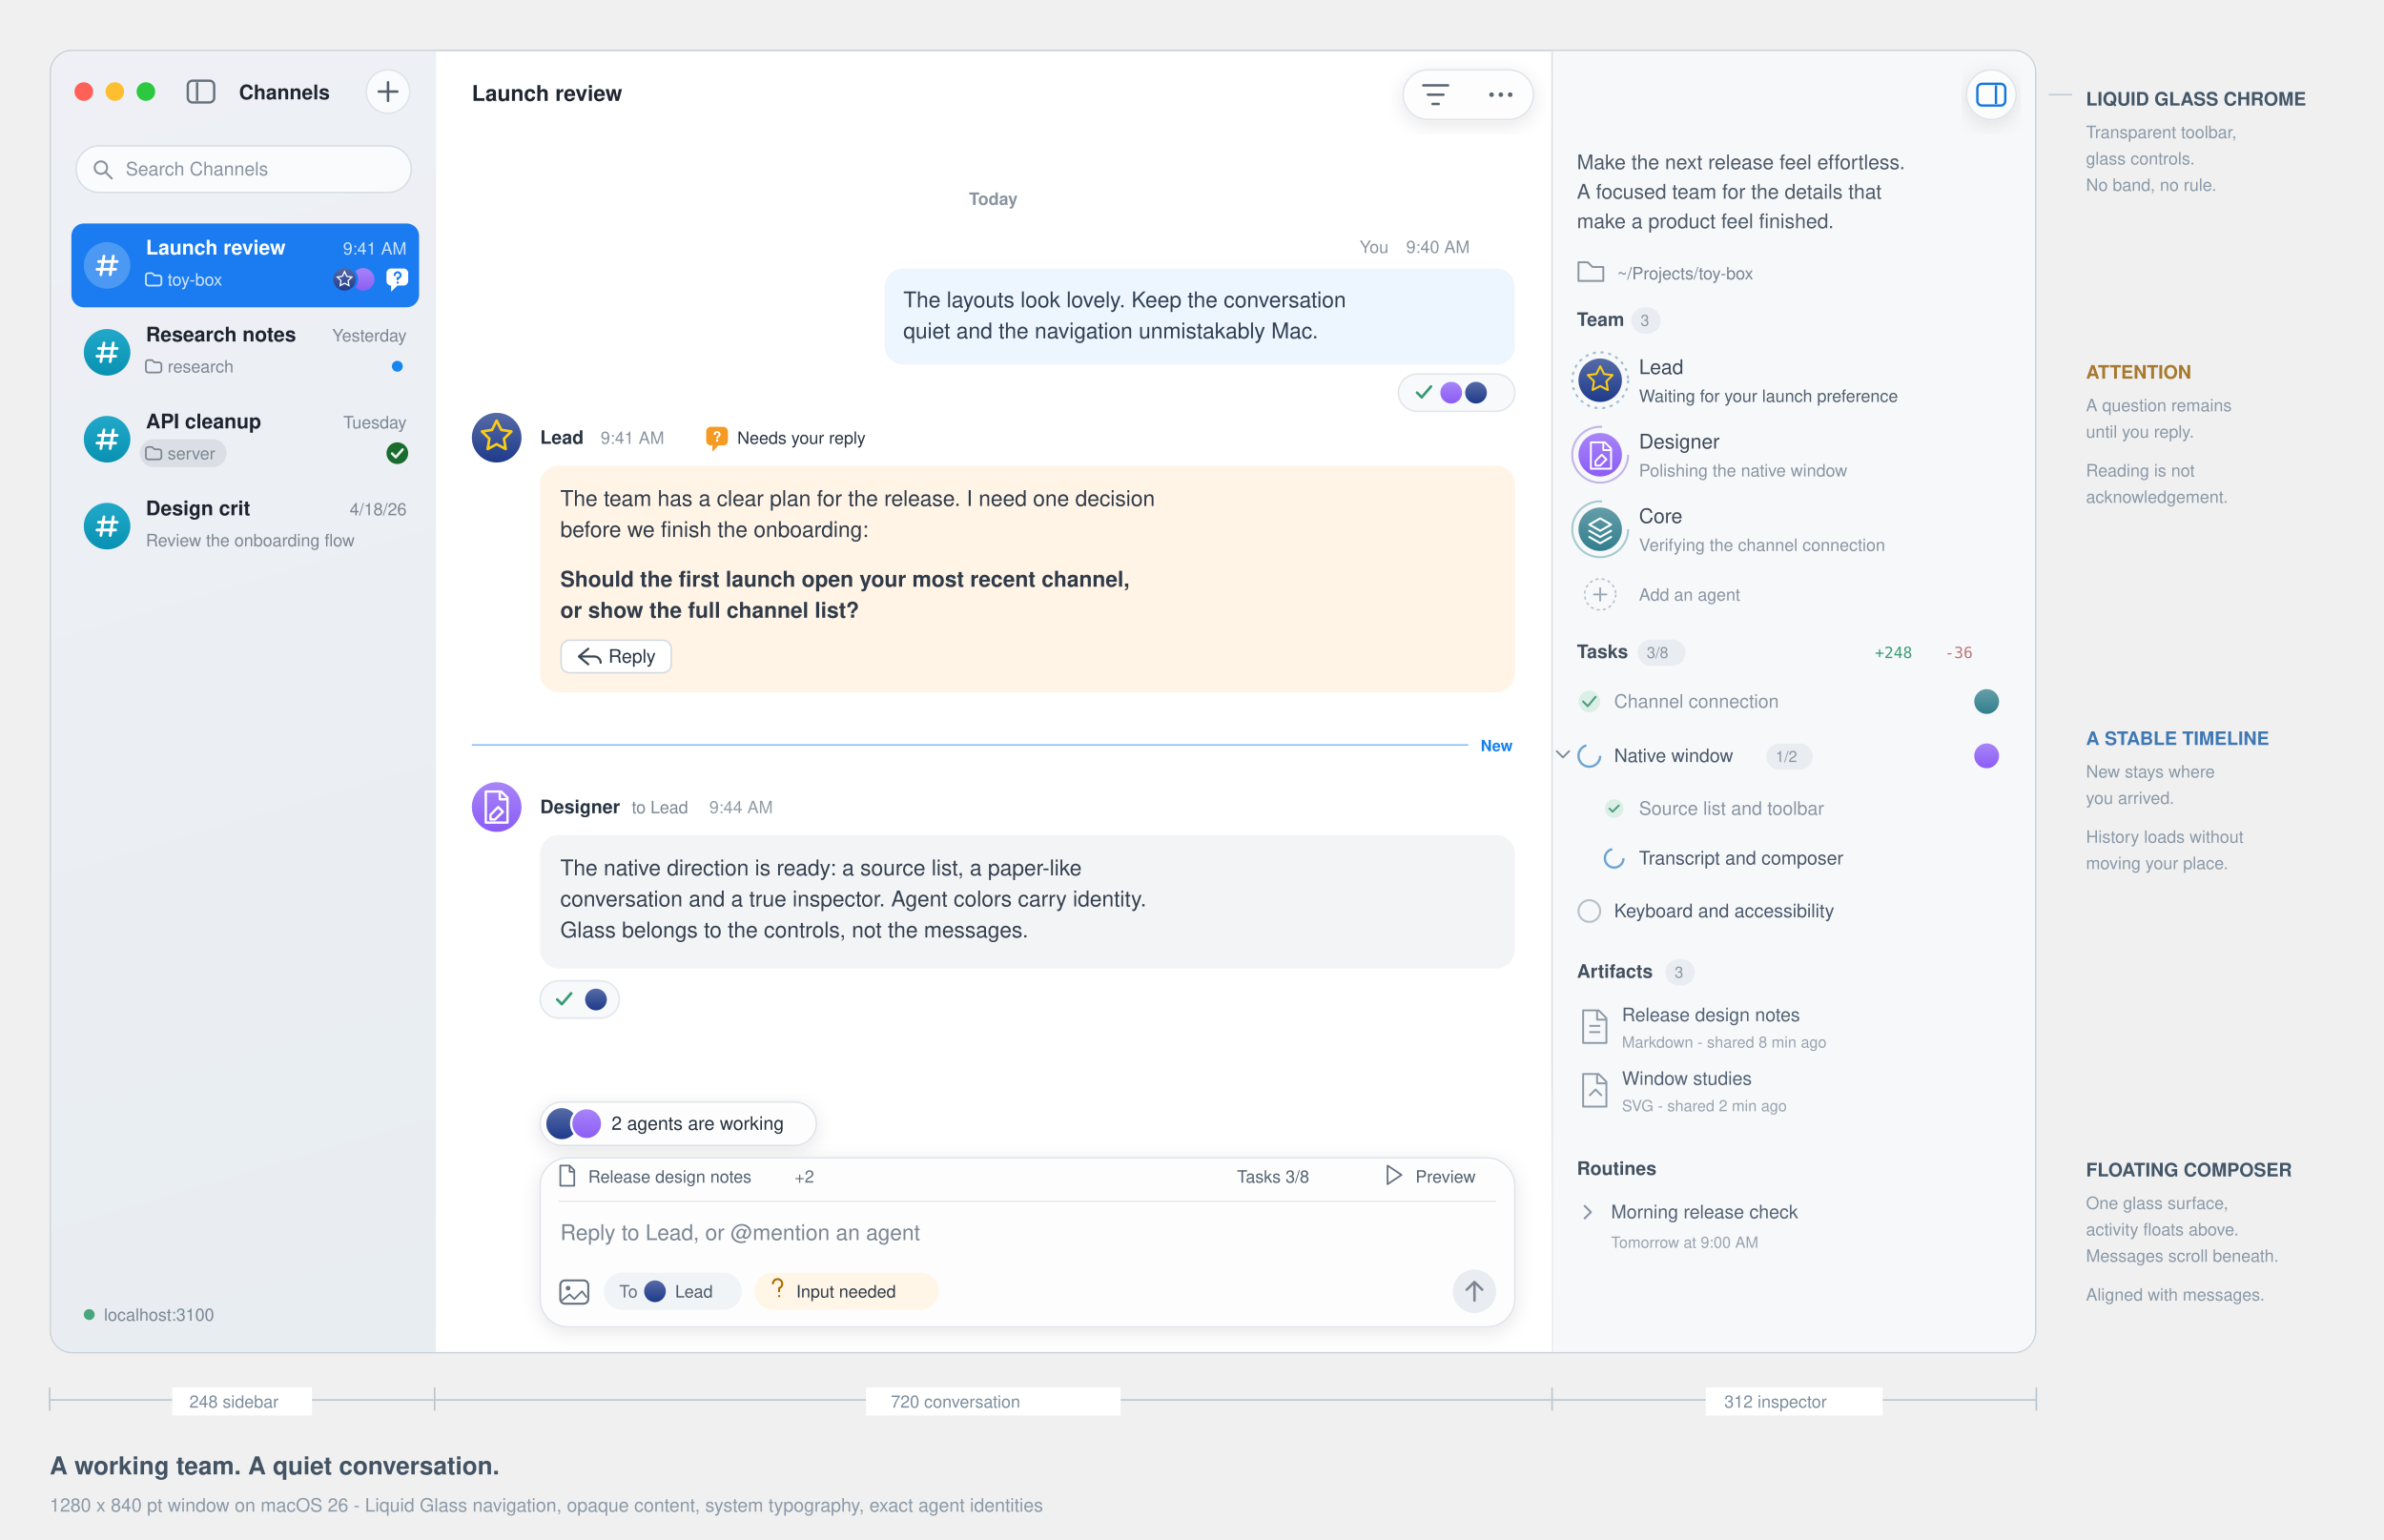
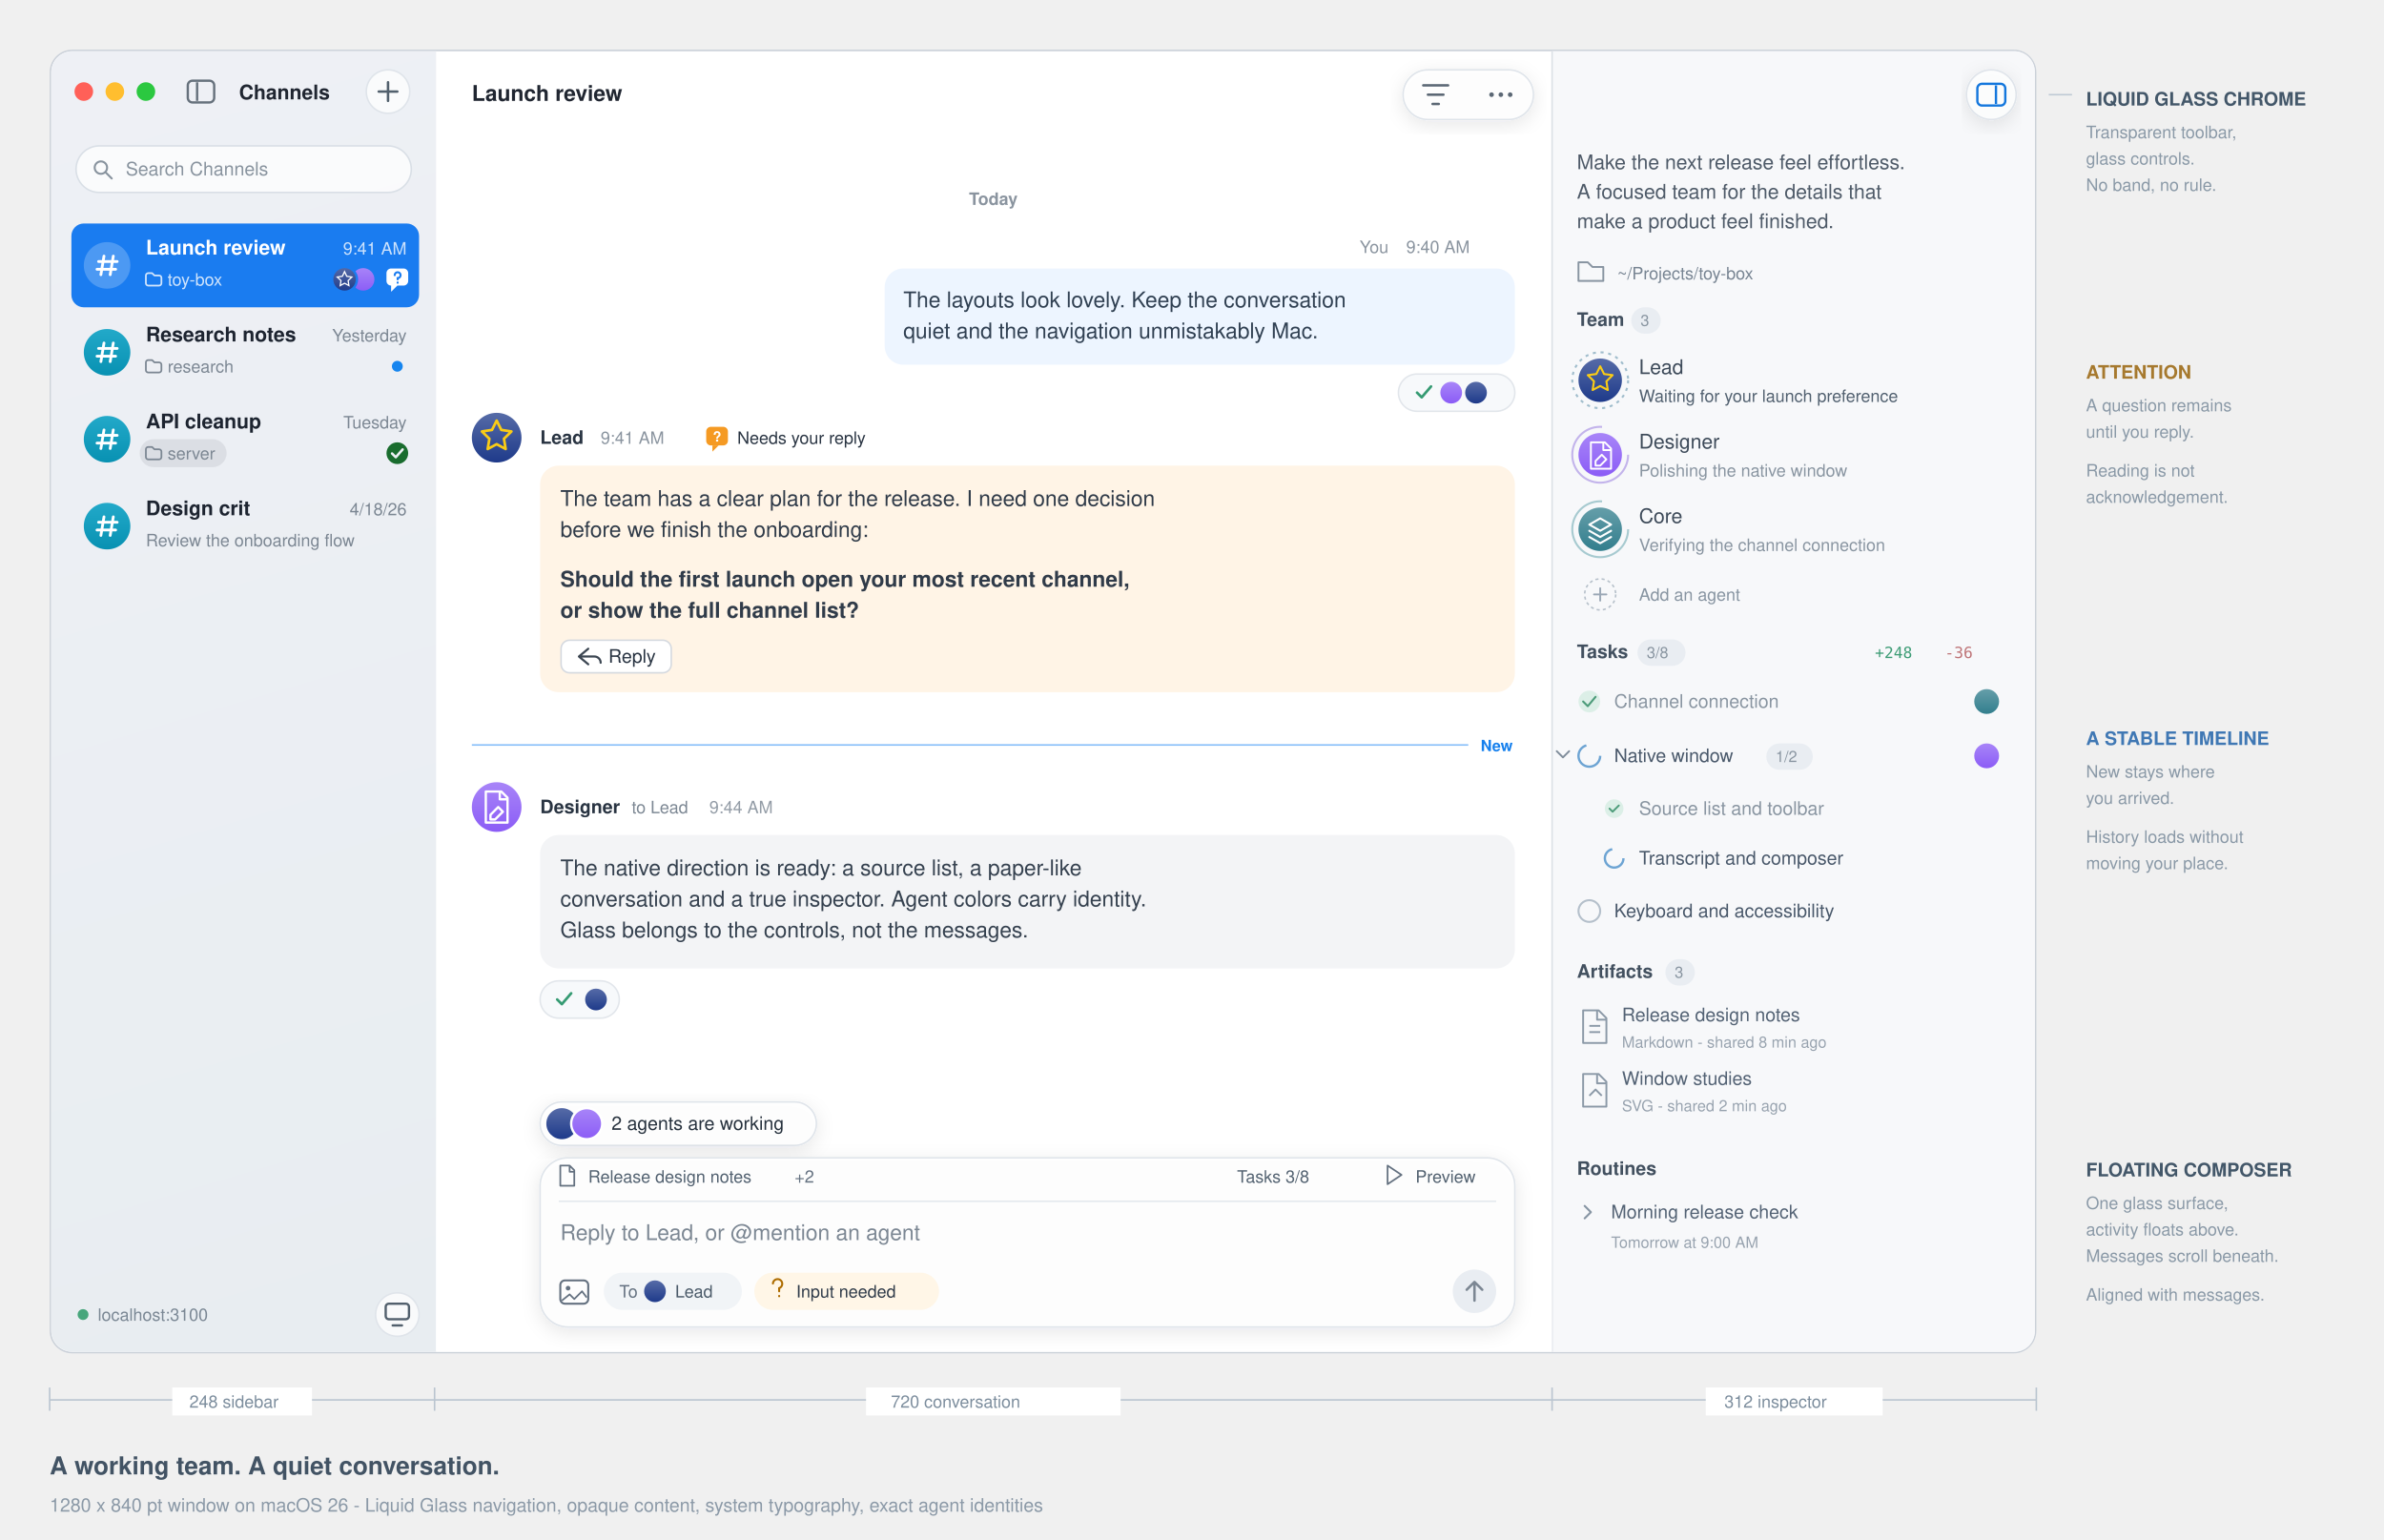
<svg xmlns="http://www.w3.org/2000/svg" viewBox="0 0 1536 992" fill="none" font-family="-apple-system, BlinkMacSystemFont, Helvetica, Arial, sans-serif">
  <defs>
    <linearGradient id="sidebar-material" x1="32" y1="32" x2="280" y2="872" gradientUnits="userSpaceOnUse">
      <stop stop-color="#eef0f5" />
      <stop offset="1" stop-color="#e8edf1" />
    </linearGradient>
    <linearGradient id="bottom-scroll-edge" x1="640" y1="684" x2="640" y2="871" gradientUnits="userSpaceOnUse">
      <stop stop-color="#ffffff" stop-opacity="0" />
      <stop offset=".55" stop-color="#ffffff" stop-opacity=".8" />
      <stop offset="1" stop-color="#ffffff" stop-opacity=".92" />
    </linearGradient>
    <filter id="glass-lift" x="-10%" y="-30%" width="120%" height="160%" color-interpolation-filters="sRGB">
      <feDropShadow dx="0" dy="3" stdDeviation="6" flood-color="#0b1a2b" flood-opacity=".12" />
    </filter>
    <linearGradient id="channel-icon" x1="0" y1="0" x2="0" y2="1">
      <stop stop-color="#22a9c9" />
      <stop offset="1" stop-color="#0891b2" />
    </linearGradient>
    <linearGradient id="avatar-lead" x1="0" y1="0" x2="0" y2="1">
      <stop stop-color="#566ba7" />
      <stop offset="1" stop-color="#1e3a8a" />
    </linearGradient>
    <linearGradient id="avatar-violet" x1="0" y1="0" x2="0" y2="1">
      <stop stop-color="#a885f8" />
      <stop offset="1" stop-color="#8b5cf6" />
    </linearGradient>
    <linearGradient id="avatar-teal" x1="0" y1="0" x2="0" y2="1">
      <stop stop-color="#659ea9" />
      <stop offset="1" stop-color="#327e8d" />
    </linearGradient>
  </defs>
  <g id="native-window">
    <rect x="32.5" y="32.5" width="1279" height="839" rx="14" fill="#ffffff" stroke="#cbd1d9" />
    <path d="M1000 33H1298A13 13 0 0 1 1311 46V858A13 13 0 0 1 1298 871H1000Z" fill="#f7f8fa" />
    <path d="M1000 33V871" stroke="#dce0e6" />
  </g>
  <g id="flush-sidebar">
    <path d="M47 33H281V871H47A14 14 0 0 1 33 857V47A14 14 0 0 1 47 33Z" fill="url(#sidebar-material)" />
  </g>
  <g id="window-controls">
    <circle cx="54" cy="59" r="6" fill="#ff6058" />
    <circle cx="74" cy="59" r="6" fill="#ffbe2f" />
    <circle cx="94" cy="59" r="6" fill="#2bc840" />
    <rect x="121" y="52" width="17" height="14" rx="3" stroke="#66717c" stroke-width="1.5" />
    <path d="M127 53V65" stroke="#66717c" stroke-width="1.5" />
    <text x="154" y="64" fill="#202631" font-size="13" font-weight="600">Channels</text>
    <circle cx="250" cy="59" r="14" fill="#ffffff" fill-opacity=".75" stroke="#dfe4ea" />
    <path d="M250 53V65M244 59H256" stroke="#52606d" stroke-width="1.6" stroke-linecap="round" />
  </g>
  <g id="channel-toolbar">
    <text x="304" y="65" fill="#202631" font-size="14" font-weight="600">Launch review</text>
    <g id="toolbar-glass-group">
      <rect x="904" y="45" width="84" height="32" rx="16" fill="#ffffff" fill-opacity=".78" stroke="#dfe4ea" filter="url(#glass-lift)" />
      <path d="M917 55H933M920 61H930M923 67H927" stroke="#5c6875" stroke-width="1.6" stroke-linecap="round" />
      <circle cx="961" cy="61" r="1.5" fill="#5c6875" />
      <circle cx="967" cy="61" r="1.5" fill="#5c6875" />
      <circle cx="973" cy="61" r="1.5" fill="#5c6875" />
    </g>
    <g id="toolbar-overview-toggle">
      <circle cx="1283" cy="61" r="16" fill="#ffffff" fill-opacity=".78" stroke="#dfe4ea" filter="url(#glass-lift)" />
      <rect x="1274" y="54" width="18" height="14" rx="3" stroke="#1477dd" stroke-width="1.5" />
      <path d="M1286 55V67" stroke="#1477dd" stroke-width="1.5" />
    </g>
  </g>
  <g id="channel-search">
    <rect x="49" y="94" width="216" height="30" rx="15" fill="#ffffff" fill-opacity=".7" stroke="#d9dfe6" />
    <circle cx="65" cy="108" r="4" stroke="#88939e" stroke-width="1.3" />
    <path d="M68 111L72 115" stroke="#88939e" stroke-width="1.3" stroke-linecap="round" />
    <text x="81" y="113" fill="#88939e" font-size="12">Search Channels</text>
  </g>
  <g id="selected-channel-row" transform="translate(5 0)">
    <rect x="41" y="144" width="224" height="54" rx="8" fill="#1a7cf0" />
    <circle cx="64" cy="171" r="15" fill="#ffffff" fill-opacity=".22" />
    <path d="M62 165L60 177M68 165L66 177M58.5 168.5H70.5M57.5 173.5H69.5" stroke="#ffffff" stroke-width="1.8" stroke-linecap="round" />
    <text x="89" y="164" fill="#ffffff" font-size="13" font-weight="600">Launch review</text>
    <text x="257" y="164" fill="#ffffff" fill-opacity=".78" font-size="11" text-anchor="end">9:41 AM</text>
    <path d="M89 177.5A1.5 1.5 0 0 1 90.5 176H93L94.5 177.5H97.5A1.5 1.5 0 0 1 99 179V182.5A1.5 1.5 0 0 1 97.5 184H90.5A1.5 1.5 0 0 1 89 182.5Z" stroke="#ffffff" stroke-opacity=".8" stroke-width="1.1" stroke-linejoin="round" />
    <text x="103" y="184" fill="#ffffff" fill-opacity=".8" font-size="11">toy-box</text>
    <circle cx="229" cy="180" r="8" fill="url(#avatar-violet)" stroke="#1a7cf0" stroke-width="1.5" />
    <circle cx="217" cy="180" r="8" fill="url(#avatar-lead)" stroke="#1a7cf0" stroke-width="1.5" />
    <path d="M217 175L218.4 178L221.7 178.5L219.3 180.8L219.8 184L217 182.5L214.2 184L214.7 180.8L212.3 178.5L215.6 178Z" stroke="#ffffff" stroke-width=".8" />
    <path d="M247 173H255A3 3 0 0 1 258 176V181A3 3 0 0 1 255 184H251L247 188V184A3 3 0 0 1 244 181V176A3 3 0 0 1 247 173Z" fill="#ffffff" />
    <path d="M249.3 177.3A1.9 1.9 0 1 1 251.2 179.2V180M251.2 182V182.2" stroke="#1a7cf0" stroke-width="1.3" stroke-linecap="round" />
  </g>
  <g id="other-channel-rows" transform="translate(5 0)">
    <g id="row-unread">
      <circle cx="64" cy="227" r="15" fill="url(#channel-icon)" />
      <path d="M62 221L60 233M68 221L66 233M58.5 224.5H70.5M57.5 229.5H69.5" stroke="#ffffff" stroke-width="1.8" stroke-linecap="round" />
      <text x="89" y="220" fill="#1d2430" font-size="13" font-weight="600">Research notes</text>
      <text x="257" y="220" fill="#7c8793" font-size="11" text-anchor="end">Yesterday</text>
      <path d="M89 233.5A1.5 1.5 0 0 1 90.5 232H93L94.5 233.5H97.5A1.5 1.5 0 0 1 99 235V238.5A1.5 1.5 0 0 1 97.5 240H90.5A1.5 1.5 0 0 1 89 238.5Z" stroke="#7c8793" stroke-opacity="1" stroke-width="1.1" stroke-linejoin="round" />
      <text x="103" y="240" fill="#7c8793" font-size="11">research</text>
      <circle cx="251" cy="236" r="3.5" fill="#1685ef" />
    </g>
    <g id="row-completed">
      <circle cx="64" cy="283" r="15" fill="url(#channel-icon)" />
      <path d="M62 277L60 289M68 277L66 289M58.5 280.5H70.5M57.5 285.5H69.5" stroke="#ffffff" stroke-width="1.8" stroke-linecap="round" />
      <text x="89" y="276" fill="#1d2430" font-size="13" font-weight="600">API cleanup</text>
      <text x="257" y="276" fill="#7c8793" font-size="11" text-anchor="end">Tuesday</text>
      <rect x="85" y="283" width="56" height="18" rx="9" fill="#1d2430" fill-opacity=".08" />
      <path d="M89 289.5A1.5 1.5 0 0 1 90.5 288H93L94.5 289.5H97.5A1.5 1.5 0 0 1 99 291V294.5A1.5 1.5 0 0 1 97.5 296H90.5A1.5 1.5 0 0 1 89 294.5Z" stroke="#7c8793" stroke-opacity="1" stroke-width="1.1" stroke-linejoin="round" />
      <text x="103" y="296" fill="#7c8793" font-size="11">server</text>
      <circle cx="251" cy="292" r="7" fill="#196c2e" />
      <path d="M247.6 292.2L250 294.6L254.4 289.6" stroke="#eceff4" stroke-width="1.6" stroke-linecap="round" stroke-linejoin="round" />
    </g>
    <g id="row-purpose-fallback">
      <circle cx="64" cy="339" r="15" fill="url(#channel-icon)" />
      <path d="M62 333L60 345M68 333L66 345M58.5 336.5H70.5M57.5 341.5H69.5" stroke="#ffffff" stroke-width="1.8" stroke-linecap="round" />
      <text x="89" y="332" fill="#1d2430" font-size="13" font-weight="600">Design crit</text>
      <text x="257" y="332" fill="#7c8793" font-size="11" text-anchor="end">4/18/26</text>
      <text x="89" y="352" fill="#7c8793" font-size="11">Review the onboarding flow</text>
    </g>
  </g>
  <g id="sidebar-connection">
-     <circle cx="57.5" cy="847" r="3.5" fill="#48a67c" />
-     <text x="67" y="851" fill="#7a8794" font-size="11">localhost:3100</text>
+     <circle cx="53.5" cy="847" r="3.5" fill="#48a67c" />
+     <text x="63" y="851" fill="#7a8794" font-size="11">localhost:3100</text>
+   </g>
+   <g id="sidebar-open-screen">
+     <circle cx="256" cy="847" r="14" fill="#ffffff" fill-opacity=".75" stroke="#dfe4ea" />
+     <rect x="248.5" y="840" width="15" height="10" rx="2" stroke="#52606d" stroke-width="1.5" />
+     <path d="M253 854H259" stroke="#52606d" stroke-width="1.5" stroke-linecap="round" />
  </g>
  <g id="day-divider">
    <text x="640" y="132" fill="#8a949f" font-size="11" font-weight="600" text-anchor="middle">Today</text>
  </g>
  <g id="lead-request" transform="translate(0 112)">
    <circle cx="320" cy="170" r="16" fill="url(#avatar-lead)" />
    <path d="M320 159L323 165L329.5 166L324.7 170.7L325.8 177.3L320 174.2L314.2 177.3L315.3 170.7L310.5 166L317 165Z" stroke="#facc15" stroke-width="1.7" stroke-linejoin="round" />
    <text x="348" y="174" fill="#293442" font-size="12" font-weight="600">Lead</text>
    <text x="387" y="174" fill="#8a949f" font-size="11">9:41 AM</text>
    <g id="request-label">
      <rect x="455" y="163" width="14" height="12" rx="3" fill="#f59a23" />
      <path d="M459 175L459 179L463 175Z" fill="#f59a23" />
      <text x="462" y="172.5" fill="#ffffff" font-size="9" font-weight="700" text-anchor="middle">?</text>
      <text x="475" y="174" fill="#293442" font-size="11" font-weight="500">Needs your reply</text>
    </g>
    <rect x="348" y="188" width="628" height="146" rx="12" fill="#fff4e6" />
    <g id="request-reply-button">
      <rect x="361.5" y="300.5" width="71" height="21" rx="5.5" fill="#ffffff" stroke="#d5d9df" />
      <path d="M379 306L373 311L379 316M373 311H383A4 4 0 0 1 387 315" stroke="#3c4652" stroke-width="1.4" stroke-linecap="round" stroke-linejoin="round" />
      <text x="392" y="315" fill="#293442" font-size="12">Reply</text>
    </g>
    <text x="361" y="214" fill="#303b49" font-size="14">
      <tspan x="361" dy="0">The team has a clear plan for the release. I need one decision</tspan>
      <tspan x="361" dy="20">before we finish the onboarding:</tspan>
      <tspan x="361" dy="32" font-weight="600">Should the first launch open your most recent channel,</tspan>
      <tspan x="361" dy="20" font-weight="600">or show the full channel list?</tspan>
    </text>
  </g>
  <g id="user-direction" transform="translate(0 -192)">
    <text x="876" y="355" fill="#8a949f" font-size="11">You</text>
    <text x="906" y="355" fill="#8a949f" font-size="11">9:40 AM</text>
    <rect x="570" y="365" width="406" height="62" rx="12" fill="#edf5ff" />
    <text x="582" y="390" fill="#304052" font-size="14">
      <tspan x="582" dy="0">The layouts look lovely. Keep the conversation</tspan>
      <tspan x="582" dy="20">quiet and the navigation unmistakably Mac.</tspan>
    </text>
    <rect x="901" y="433" width="75" height="24" rx="12" fill="#f7f9fb" stroke="#e2e6eb" />
    <path d="M913 445L916 448L922 441" stroke="#369b73" stroke-width="1.7" stroke-linecap="round" stroke-linejoin="round" />
    <circle cx="935" cy="445" r="7" fill="url(#avatar-violet)" />
    <circle cx="951" cy="445" r="7" fill="url(#avatar-lead)" />
  </g>
  <g id="new-divider">
    <path d="M304 480H946" stroke="#2489f3" stroke-opacity=".55" />
    <text x="954" y="484" fill="#1680ed" font-size="10" font-weight="600">New</text>
  </g>
  <g id="designer-run">
    <circle cx="320" cy="520" r="16" fill="url(#avatar-violet)" />
    <path d="M313 510H323L327 514V530H313ZM322 510V515H327M316 525L321 520L324 523L319 528H316Z" stroke="#ffffff" stroke-width="1.5" stroke-linecap="round" stroke-linejoin="round" />
    <text x="348" y="524" fill="#293442" font-size="12" font-weight="600">Designer</text>
    <text x="407" y="524" fill="#7c8793" font-size="11">to Lead</text>
    <text x="457" y="524" fill="#939ca6" font-size="11">9:44 AM</text>
    <rect x="348" y="538" width="628" height="86" rx="12" fill="#f3f4f6" />
    <text x="361" y="564" fill="#35414f" font-size="14">
      <tspan x="361" dy="0">The native direction is ready: a source list, a paper-like</tspan>
      <tspan x="361" dy="20">conversation and a true inspector. Agent colors carry identity.</tspan>
      <tspan x="361" dy="20">Glass belongs to the controls, not the messages.</tspan>
    </text>
    <rect x="348" y="632" width="51" height="24" rx="12" fill="#f7f9fb" stroke="#e2e6eb" />
    <path d="M359 644L362 647L368 640" stroke="#369b73" stroke-width="1.7" stroke-linecap="round" stroke-linejoin="round" />
    <circle cx="384" cy="644" r="7" fill="url(#avatar-lead)" />
  </g>
  <g id="bottom-scroll-edge-effect">
    <rect x="281" y="684" width="719" height="187" fill="url(#bottom-scroll-edge)" />
  </g>
  <g id="floating-activity-capsule">
    <rect x="348" y="710" width="178" height="28" rx="14" fill="#ffffff" fill-opacity=".8" stroke="#dfe4ea" filter="url(#glass-lift)" />
    <circle cx="362" cy="724" r="10" fill="url(#avatar-lead)" />
    <circle cx="378" cy="724" r="10" fill="url(#avatar-violet)" stroke="#ffffff" stroke-width="1.5" />
    <text x="394" y="728" fill="#26313d" font-size="12" font-weight="500">2 agents are working</text>
  </g>
  <g id="floating-glass-composer">
    <rect x="348" y="746" width="628" height="109" rx="18" fill="#ffffff" fill-opacity=".8" stroke="#dfe4ea" filter="url(#glass-lift)" />
    <g id="composer-tray-header">
      <path d="M361 751H367L370 754V764H361ZM367 751V755H370" stroke="#647180" stroke-width="1.1" stroke-linejoin="round" />
      <text x="379" y="762" fill="#526170" font-size="11">Release design notes</text>
      <text x="512" y="762" fill="#647180" font-size="11">+2</text>
      <text x="797" y="762" fill="#526170" font-size="11">Tasks 3/8</text>
      <path d="M894 751V763L903 757Z" stroke="#647180" stroke-width="1.1" stroke-linejoin="round" />
      <text x="912" y="762" fill="#526170" font-size="11">Preview</text>
      <path d="M360 774H964" stroke="#e4e8ed" />
    </g>
    <g id="composer-native-editor">
      <text x="361" y="799" fill="#7c8793" font-size="14">Reply to Lead, or @mention an agent</text>
    </g>
    <g id="composer-controls">
      <rect x="361" y="825" width="18" height="15" rx="3" stroke="#647180" stroke-width="1.3" />
      <circle cx="366" cy="830" r="1.5" fill="#647180" />
      <path d="M362 838L367 834L370 837L375 832L378 836" stroke="#647180" stroke-width="1.1" stroke-linejoin="round" />
      <rect x="389" y="820" width="89" height="24" rx="12" fill="#f1f4f7" />
      <text x="399" y="836" fill="#647180" font-size="11">To</text>
      <circle cx="422" cy="832" r="7" fill="url(#avatar-lead)" />
      <text x="435" y="836" fill="#4b5a69" font-size="11" font-weight="500">Lead</text>
      <rect x="486" y="820" width="119" height="24" rx="12" fill="#fff6e7" />
      <path d="M498 827A3 3 0 1 1 502 830V832M502 835V835.2" stroke="#ad6c00" stroke-width="1.3" stroke-linecap="round" />
      <text x="513" y="836" fill="#303b49" font-size="11" font-weight="500">Input needed</text>
      <circle cx="950" cy="832" r="14" fill="#e9edf2" />
      <path d="M950 838V826M945 831L950 826L955 831" stroke="#7c8793" stroke-width="1.6" stroke-linecap="round" stroke-linejoin="round" />
    </g>
  </g>
  <g id="inspector-purpose" transform="translate(0 -12)">
    <text x="1016" y="121" fill="#4e5a68" font-size="13">
      <tspan x="1016" dy="0">Make the next release feel effortless.</tspan>
      <tspan x="1016" dy="19">A focused team for the details that</tspan>
      <tspan x="1016" dy="19">make a product feel finished.</tspan>
    </text>
    <path d="M1017 181H1023L1026 184H1033V193H1017Z" stroke="#8894a1" stroke-width="1.2" stroke-linejoin="round" />
    <text x="1042" y="192" fill="#778492" font-size="11">~/Projects/toy-box</text>
  </g>
  <g id="inspector-team" transform="translate(0 -20)">
    <text x="1016" y="230" fill="#42505f" font-size="12" font-weight="600">Team</text>
    <rect x="1051" y="218" width="19" height="17" rx="8.5" fill="#e9edf2" />
    <text x="1057" y="230" fill="#8894a0" font-size="10">3</text>
    <circle cx="1031" cy="265" r="18" stroke="#a0bdcc" stroke-width="1.3" stroke-dasharray="2 3" />
    <circle cx="1031" cy="265" r="14" fill="url(#avatar-lead)" />
    <path d="M1031 256L1033.5 261L1039 261.7L1035 265.7L1035.9 271.3L1031 268.7L1026.1 271.3L1027 265.7L1023 261.7L1028.5 261Z" stroke="#facc15" stroke-width="1.3" stroke-linejoin="round" />
    <text x="1056" y="261" fill="#3d4a59" font-size="13" font-weight="500">Lead</text>
    <text x="1056" y="279" fill="#526170" font-size="11">Waiting for your launch preference</text>
    <circle cx="1031" cy="313" r="18" stroke="#c3b4eb" stroke-width="1.3" stroke-dasharray="86 28" />
    <circle cx="1031" cy="313" r="14" fill="url(#avatar-violet)" />
    <path d="M1025 305H1034L1038 309V322H1025ZM1033 305V310H1038M1028 317L1032 313L1035 316L1031 320H1028Z" stroke="#ffffff" stroke-width="1.2" stroke-linecap="round" stroke-linejoin="round" />
    <text x="1056" y="309" fill="#3d4a59" font-size="13" font-weight="500">Designer</text>
    <text x="1056" y="327" fill="#8995a1" font-size="11">Polishing the native window</text>
    <circle cx="1031" cy="361" r="18" stroke="#a7cad0" stroke-width="1.3" stroke-dasharray="86 28" />
    <circle cx="1031" cy="361" r="14" fill="url(#avatar-teal)" />
    <path d="M1024 358L1031 354L1038 358L1031 362ZM1024 362L1031 366L1038 362M1024 366L1031 370L1038 366" stroke="#ffffff" stroke-width="1.3" stroke-linecap="round" stroke-linejoin="round" />
    <text x="1056" y="357" fill="#3d4a59" font-size="13" font-weight="500">Core</text>
    <text x="1056" y="375" fill="#8995a1" font-size="11">Verifying the channel connection</text>
    <circle cx="1031" cy="403" r="10" stroke="#b6c0ca" stroke-dasharray="2 2" />
    <path d="M1027 403H1035M1031 399V407" stroke="#9ba8b6" stroke-width="1.2" stroke-linecap="round" />
    <text x="1056" y="407" fill="#8794a1" font-size="11">Add an agent</text>
  </g>
  <g id="inspector-tasks" transform="translate(0 -28)">
    <text x="1016" y="452" fill="#42505f" font-size="12" font-weight="600">Tasks</text>
    <rect x="1055" y="440" width="31" height="17" rx="8.5" fill="#e9edf2" />
    <text x="1061" y="452" fill="#8894a0" font-size="10">3/8</text>
    <text x="1208" y="452" fill="#3d9c75" font-size="10" font-family="SFMono-Regular, Menlo, monospace">+248</text>
    <text x="1253" y="452" fill="#be7477" font-size="10" font-family="SFMono-Regular, Menlo, monospace">-36</text>
    <circle cx="1024" cy="480" r="7" fill="#dcefe7" />
    <path d="M1020 480L1023 483L1028 477" stroke="#4d9c7a" stroke-width="1.3" stroke-linecap="round" stroke-linejoin="round" />
    <text x="1040" y="484" fill="#8995a1" font-size="12">Channel connection</text>
    <circle cx="1280" cy="480" r="8" fill="url(#avatar-teal)" />
    <circle cx="1024" cy="515" r="7" stroke="#6da4d3" stroke-width="1.5" stroke-dasharray="31 14" />
    <path d="M1003 512L1007 516L1011 512" stroke="#7f8c9a" stroke-width="1.2" stroke-linecap="round" stroke-linejoin="round" />
    <text x="1040" y="519" fill="#49586a" font-size="12">Native window</text>
    <rect x="1138" y="507" width="30" height="17" rx="8.5" fill="#e9edf2" />
    <text x="1144" y="519" fill="#8995a1" font-size="10">1/2</text>
    <circle cx="1280" cy="515" r="8" fill="url(#avatar-violet)" />
    <circle cx="1040" cy="549" r="6" fill="#dcefe7" />
    <path d="M1037 549L1039 551L1043 547" stroke="#4d9c7a" stroke-width="1.2" stroke-linecap="round" stroke-linejoin="round" />
    <text x="1056" y="553" fill="#8995a1" font-size="12">Source list and toolbar</text>
    <circle cx="1040" cy="581" r="6" stroke="#6da4d3" stroke-width="1.5" stroke-dasharray="27 11" />
    <text x="1056" y="585" fill="#49586a" font-size="12">Transcript and composer</text>
    <circle cx="1024" cy="615" r="7" stroke="#b5c0cb" stroke-width="1.3" />
    <text x="1040" y="619" fill="#49586a" font-size="12">Keyboard and accessibility</text>
  </g>
  <g id="inspector-artifacts" transform="translate(0 -36)">
    <text x="1016" y="666" fill="#42505f" font-size="12" font-weight="600">Artifacts</text>
    <rect x="1073" y="654" width="19" height="17" rx="8.5" fill="#e9edf2" />
    <text x="1079" y="666" fill="#8894a0" font-size="10">3</text>
    <path d="M1020 687H1030L1035 692V708H1020ZM1029 687V693H1035M1024 697H1031M1024 701H1031" stroke="#8b99a7" stroke-width="1.2" stroke-linejoin="round" />
    <text x="1045" y="694" fill="#536274" font-size="12">Release design notes</text>
    <text x="1045" y="711" fill="#98a3af" font-size="10">Markdown - shared 8 min ago</text>
    <path d="M1020 728H1030L1035 733V749H1020ZM1029 728V734H1035M1024 742L1028 738L1032 742" stroke="#8b99a7" stroke-width="1.2" stroke-linejoin="round" />
    <text x="1045" y="735" fill="#536274" font-size="12">Window studies</text>
    <text x="1045" y="752" fill="#98a3af" font-size="10">SVG - shared 2 min ago</text>
  </g>
  <g id="inspector-routines" transform="translate(0 -40)">
    <text x="1016" y="797" fill="#42505f" font-size="12" font-weight="600">Routines</text>
    <path d="M1021 817L1025 821L1021 825" stroke="#8795a3" stroke-width="1.3" stroke-linecap="round" stroke-linejoin="round" />
    <text x="1038" y="825" fill="#536274" font-size="12">Morning release check</text>
    <text x="1038" y="844" fill="#98a3af" font-size="10">Tomorrow at 9:00 AM</text>
  </g>
  <g id="geometry-annotations">
    <path d="M32 894V909M280 894V909M1000 894V909M1312 894V909M32 902H1312" stroke="#bac5d0" stroke-width="1" />
    <rect x="111" y="894" width="90" height="18" fill="#ffffff" />
    <text x="122" y="907" fill="#7c8d9d" font-size="11">248 sidebar</text>
    <rect x="558" y="894" width="164" height="18" fill="#ffffff" />
    <text x="574" y="907" fill="#7c8d9d" font-size="11">720 conversation</text>
    <rect x="1099" y="894" width="114" height="18" fill="#ffffff" />
    <text x="1111" y="907" fill="#7c8d9d" font-size="11">312 inspector</text>
    <text x="32" y="950" fill="#425364" font-size="16" font-weight="600">A working team. A quiet conversation.</text>
    <text x="32" y="974" fill="#8b99a7" font-size="12">1280 x 840 pt window on macOS 26 - Liquid Glass navigation, opaque content, system typography, exact agent identities</text>
  </g>
  <g id="design-callouts">
    <text x="1344" y="68" fill="#435769" font-size="12" font-weight="600">LIQUID GLASS CHROME</text>
    <text x="1344" y="89" fill="#8a99a7" font-size="11">
      <tspan x="1344" dy="0">Transparent toolbar,</tspan>
      <tspan x="1344" dy="17">glass controls.</tspan>
      <tspan x="1344" dy="17">No band, no rule.</tspan>
    </text>
    <path d="M1320 61H1335" stroke="#bfcad5" />
    <text x="1344" y="244" fill="#a6792e" font-size="12" font-weight="600">ATTENTION</text>
    <text x="1344" y="265" fill="#8a99a7" font-size="11">
      <tspan x="1344" dy="0">A question remains</tspan>
      <tspan x="1344" dy="17">until you reply.</tspan>
      <tspan x="1344" dy="25">Reading is not</tspan>
      <tspan x="1344" dy="17">acknowledgement.</tspan>
    </text>
    <text x="1344" y="480" fill="#4078b4" font-size="12" font-weight="600">A STABLE TIMELINE</text>
    <text x="1344" y="501" fill="#8a99a7" font-size="11">
      <tspan x="1344" dy="0">New stays where</tspan>
      <tspan x="1344" dy="17">you arrived.</tspan>
      <tspan x="1344" dy="25">History loads without</tspan>
      <tspan x="1344" dy="17">moving your place.</tspan>
    </text>
    <text x="1344" y="758" fill="#435769" font-size="12" font-weight="600">FLOATING COMPOSER</text>
    <text x="1344" y="779" fill="#8a99a7" font-size="11">
      <tspan x="1344" dy="0">One glass surface,</tspan>
      <tspan x="1344" dy="17">activity floats above.</tspan>
      <tspan x="1344" dy="17">Messages scroll beneath.</tspan>
      <tspan x="1344" dy="25">Aligned with messages.</tspan>
    </text>
  </g>
</svg>
